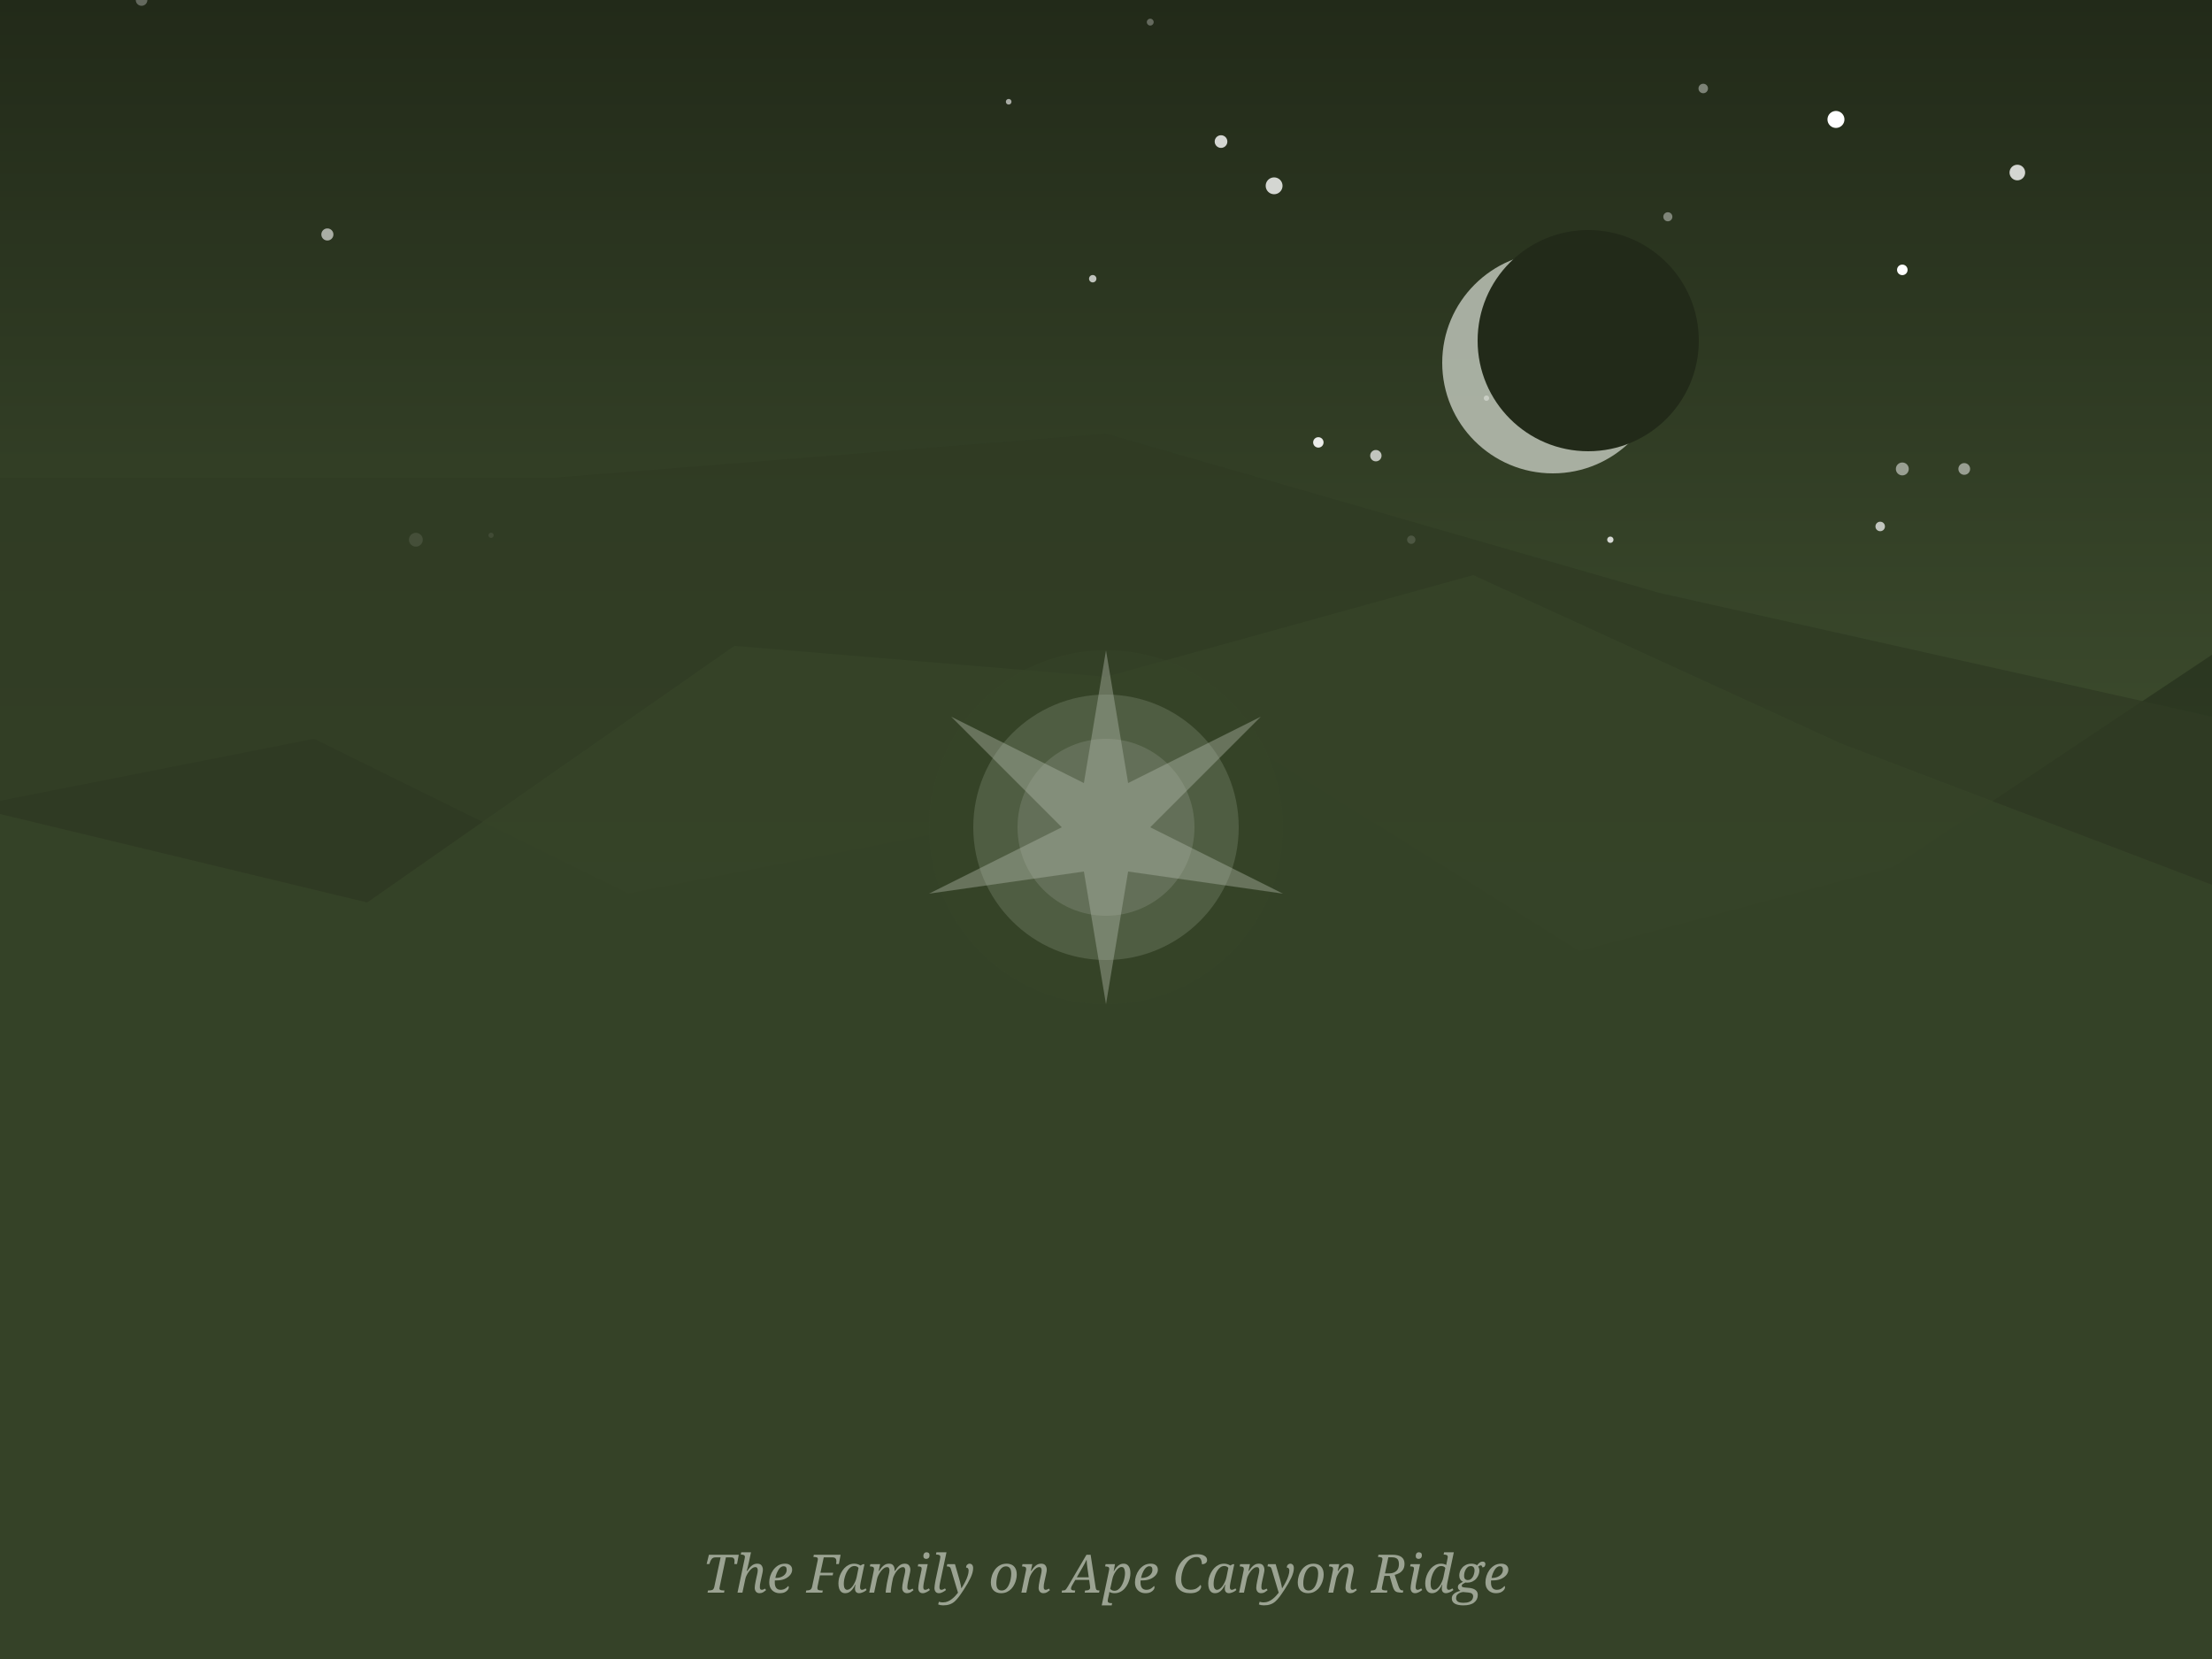
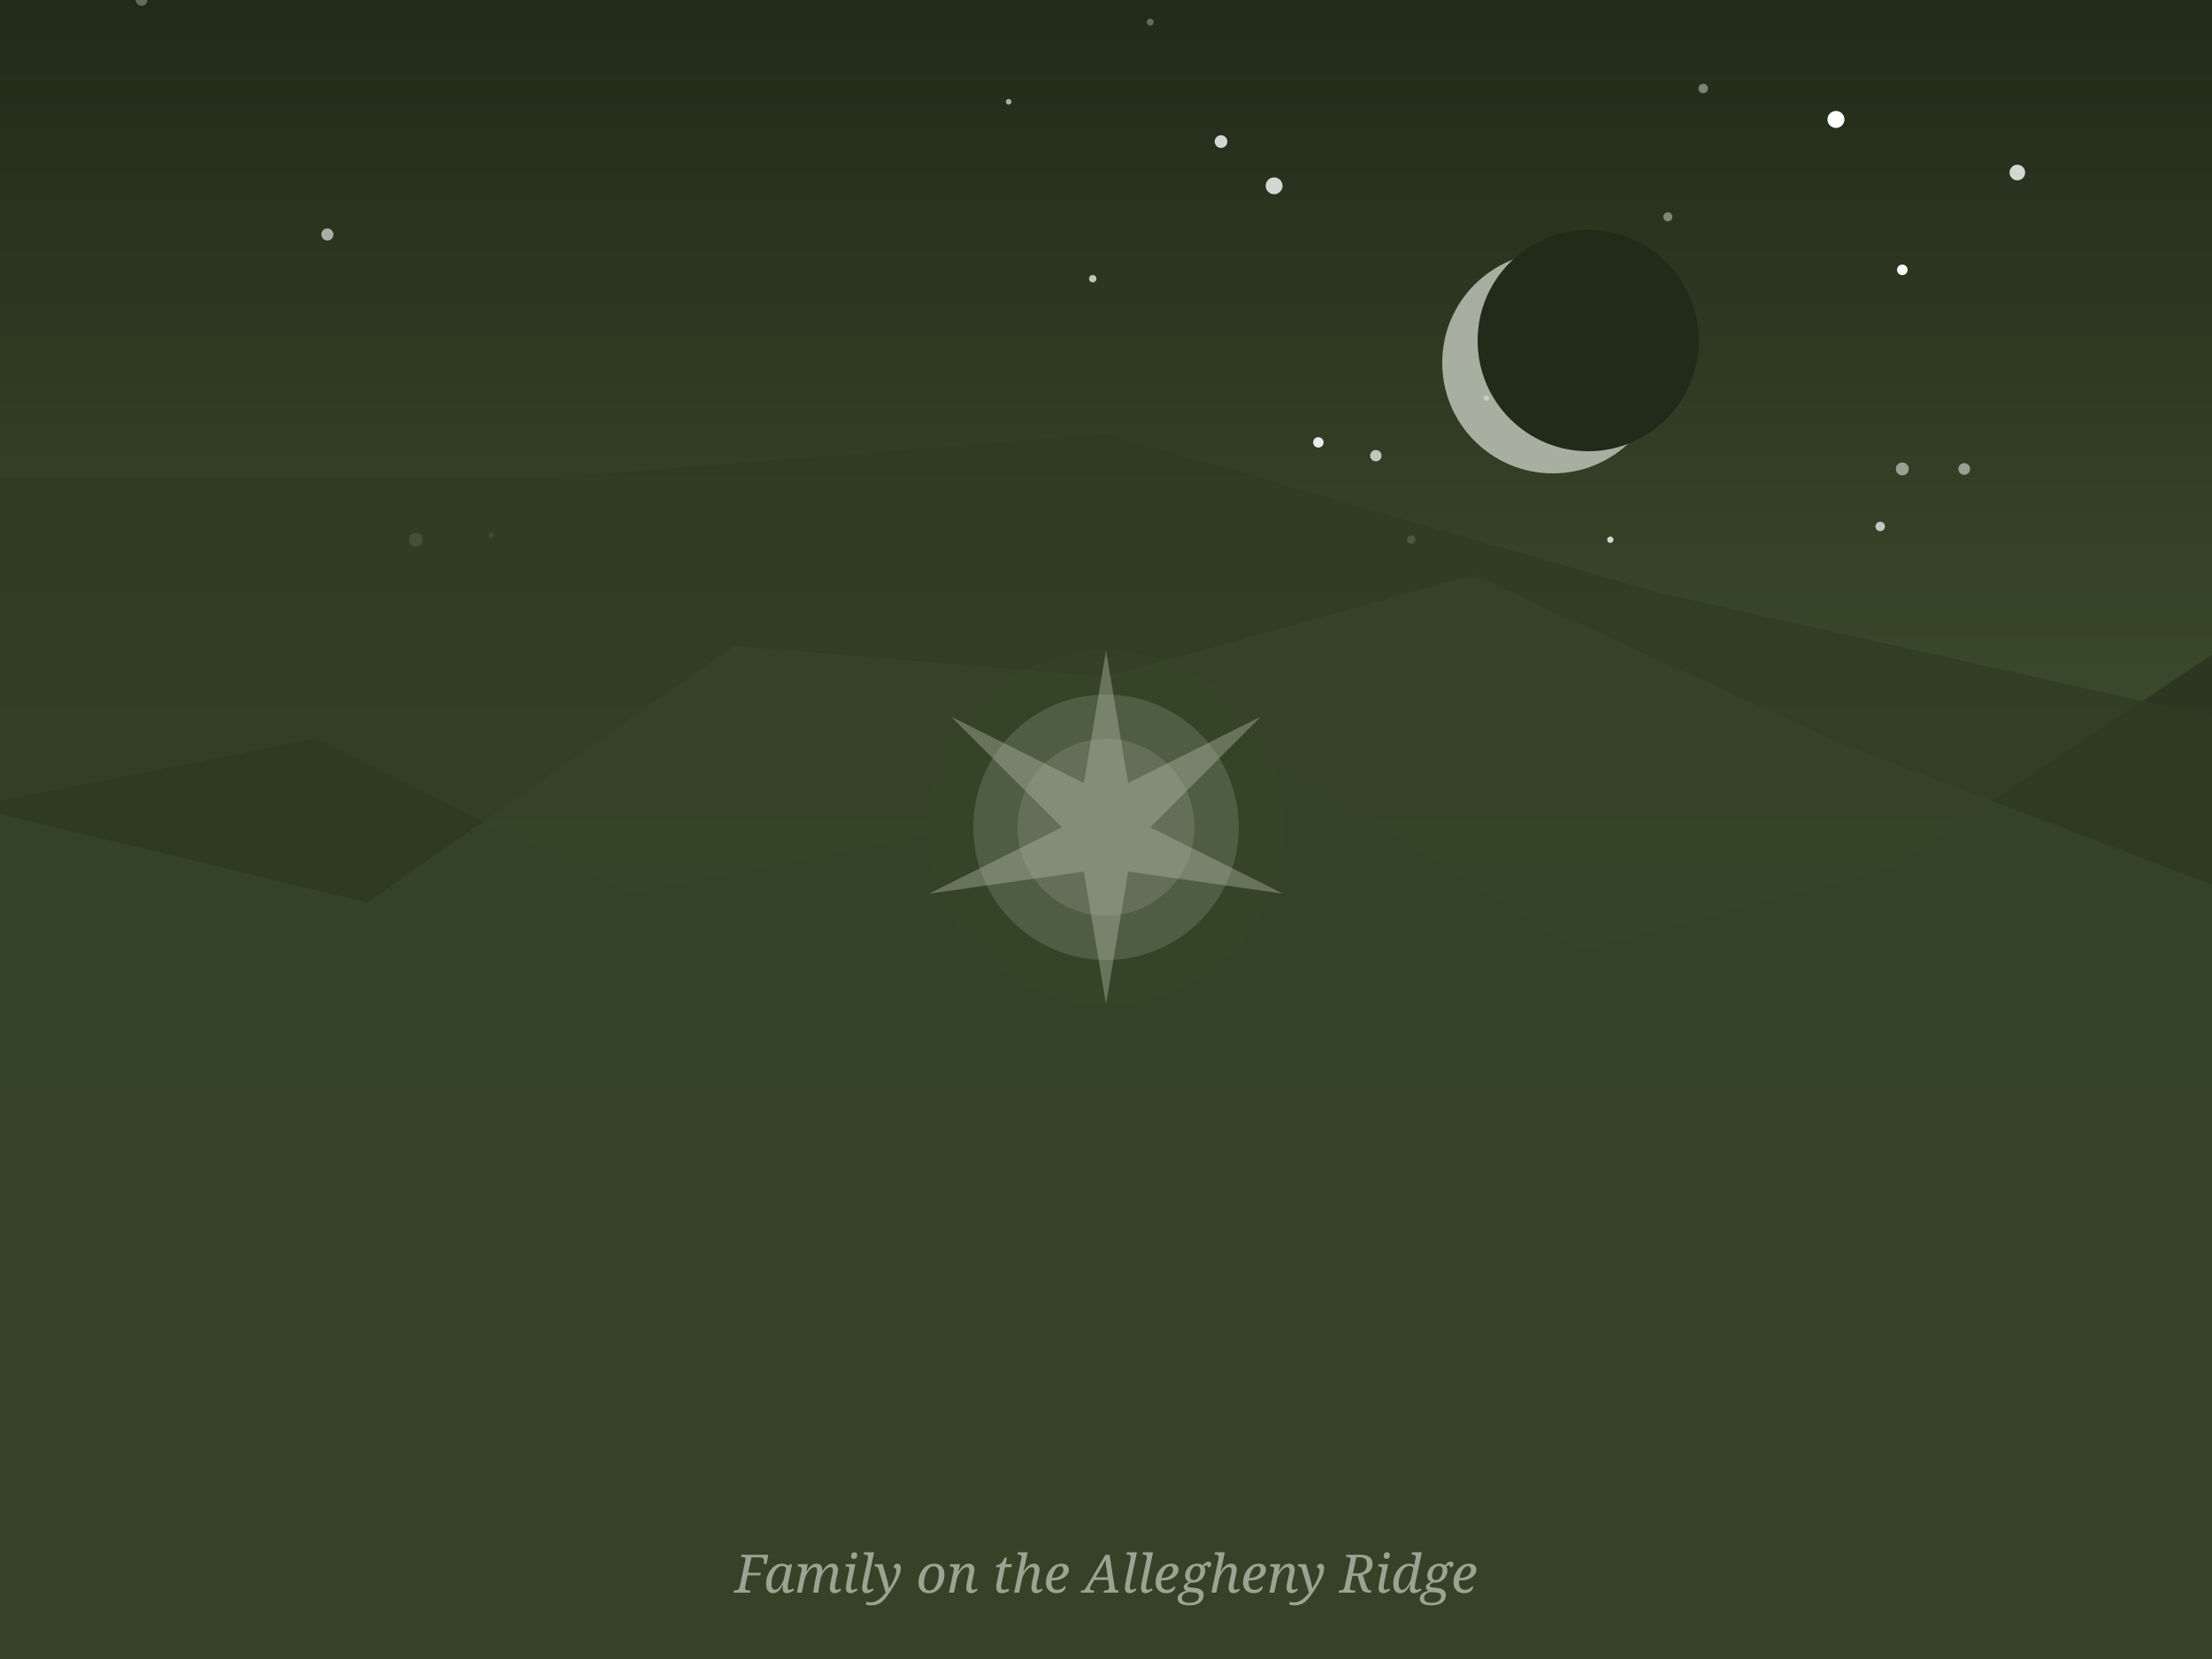
<svg xmlns="http://www.w3.org/2000/svg" viewBox="0 0 500 375" width="500" height="375">
  <defs>
    <linearGradient id="sky-sam-bigfoot-family" x1="0" y1="0" x2="0" y2="1">
      <stop offset="0%" stop-color="#222a19" />
      <stop offset="60%" stop-color="#445533" />
      <stop offset="100%" stop-color="#8e9984" />
    </linearGradient>
  </defs>
  <rect width="500" height="375" fill="url(#sky-sam-bigfoot-family)" />
  <circle cx="319" cy="122" r="0.942" fill="white" opacity="0.7" />
  <circle cx="32" cy="0" r="1.313" fill="white" opacity="0.3" />
  <circle cx="311" cy="103" r="1.287" fill="white" opacity="0.7" />
  <circle cx="430" cy="61" r="1.192" fill="white" opacity="1.0" />
  <circle cx="74" cy="53" r="1.367" fill="white" opacity="0.6" />
  <circle cx="228" cy="23" r="0.639" fill="white" opacity="0.6" />
  <circle cx="430" cy="106" r="1.459" fill="white" opacity="0.5" />
  <circle cx="385" cy="20" r="1.074" fill="white" opacity="0.4" />
  <circle cx="298" cy="100" r="1.178" fill="white" opacity="0.9" />
  <circle cx="260" cy="5" r="0.777" fill="white" opacity="0.3" />
  <circle cx="360" cy="63" r="0.568" fill="white" opacity="0.5" />
  <circle cx="425" cy="119" r="1.074" fill="white" opacity="0.7" />
  <circle cx="415" cy="27" r="1.92" fill="white" opacity="1.0" />
  <circle cx="444" cy="106" r="1.327" fill="white" opacity="0.5" />
  <circle cx="276" cy="32" r="1.433" fill="white" opacity="0.8" />
  <circle cx="111" cy="121" r="0.591" fill="white" opacity="0.4" />
  <circle cx="377" cy="49" r="1.026" fill="white" opacity="0.4" />
  <circle cx="336" cy="90" r="0.61" fill="white" opacity="0.8" />
  <circle cx="456" cy="39" r="1.767" fill="white" opacity="0.8" />
  <circle cx="288" cy="42" r="1.906" fill="white" opacity="0.8" />
  <circle cx="364" cy="122" r="0.718" fill="white" opacity="0.8" />
  <circle cx="247" cy="63" r="0.835" fill="white" opacity="0.7" />
  <circle cx="94" cy="122" r="1.563" fill="white" opacity="0.5" />
  <circle cx="351" cy="82" r="25" fill="#c6ccc1" opacity="0.8" />
  <circle cx="359" cy="77" r="25" fill="#222a19" />
  <polygon points="0,375 0,181 71,167 142,202 214,188 285,170 357,215 428,196 500,148 500,375" fill="#28331e" opacity="0.8" />
  <polygon points="0,375 0,108 125,108 250,98 375,134 500,162 500,375" fill="#2f3b23" opacity="0.8" />
  <polygon points="0,375 0,184 83,204 166,146 250,153 333,130 416,168 500,200 500,375" fill="#364428" opacity="0.8" />
  <g transform="translate(250,187)">
    <circle cx="0" cy="0" r="40" fill="#364428" opacity="0.5" />
    <circle cx="0" cy="0" r="30" fill="#8e9984" opacity="0.3" />
    <circle cx="0" cy="0" r="20" fill="#b4bbad" opacity="0.2" />
    <path d="M0,-40 L5,-10 L35,-25 L10,0 L40,15 L5,10 L0,40 L-5,10 L-40,15 L-10,0 L-35,-25 L-5,-10 Z" fill="#b4bbad" opacity="0.4" />
  </g>
-   <text x="250" y="360" text-anchor="middle" fill="#b4bbad" font-family="Georgia, serif" font-size="12" font-style="italic" opacity="0.8">The Family on Ape Canyon Ridge</text>
+   <text x="250" y="360" text-anchor="middle" fill="#b4bbad" font-family="Georgia, serif" font-size="12" font-style="italic" opacity="0.8">Family on the Allegheny Ridge</text>
</svg>
